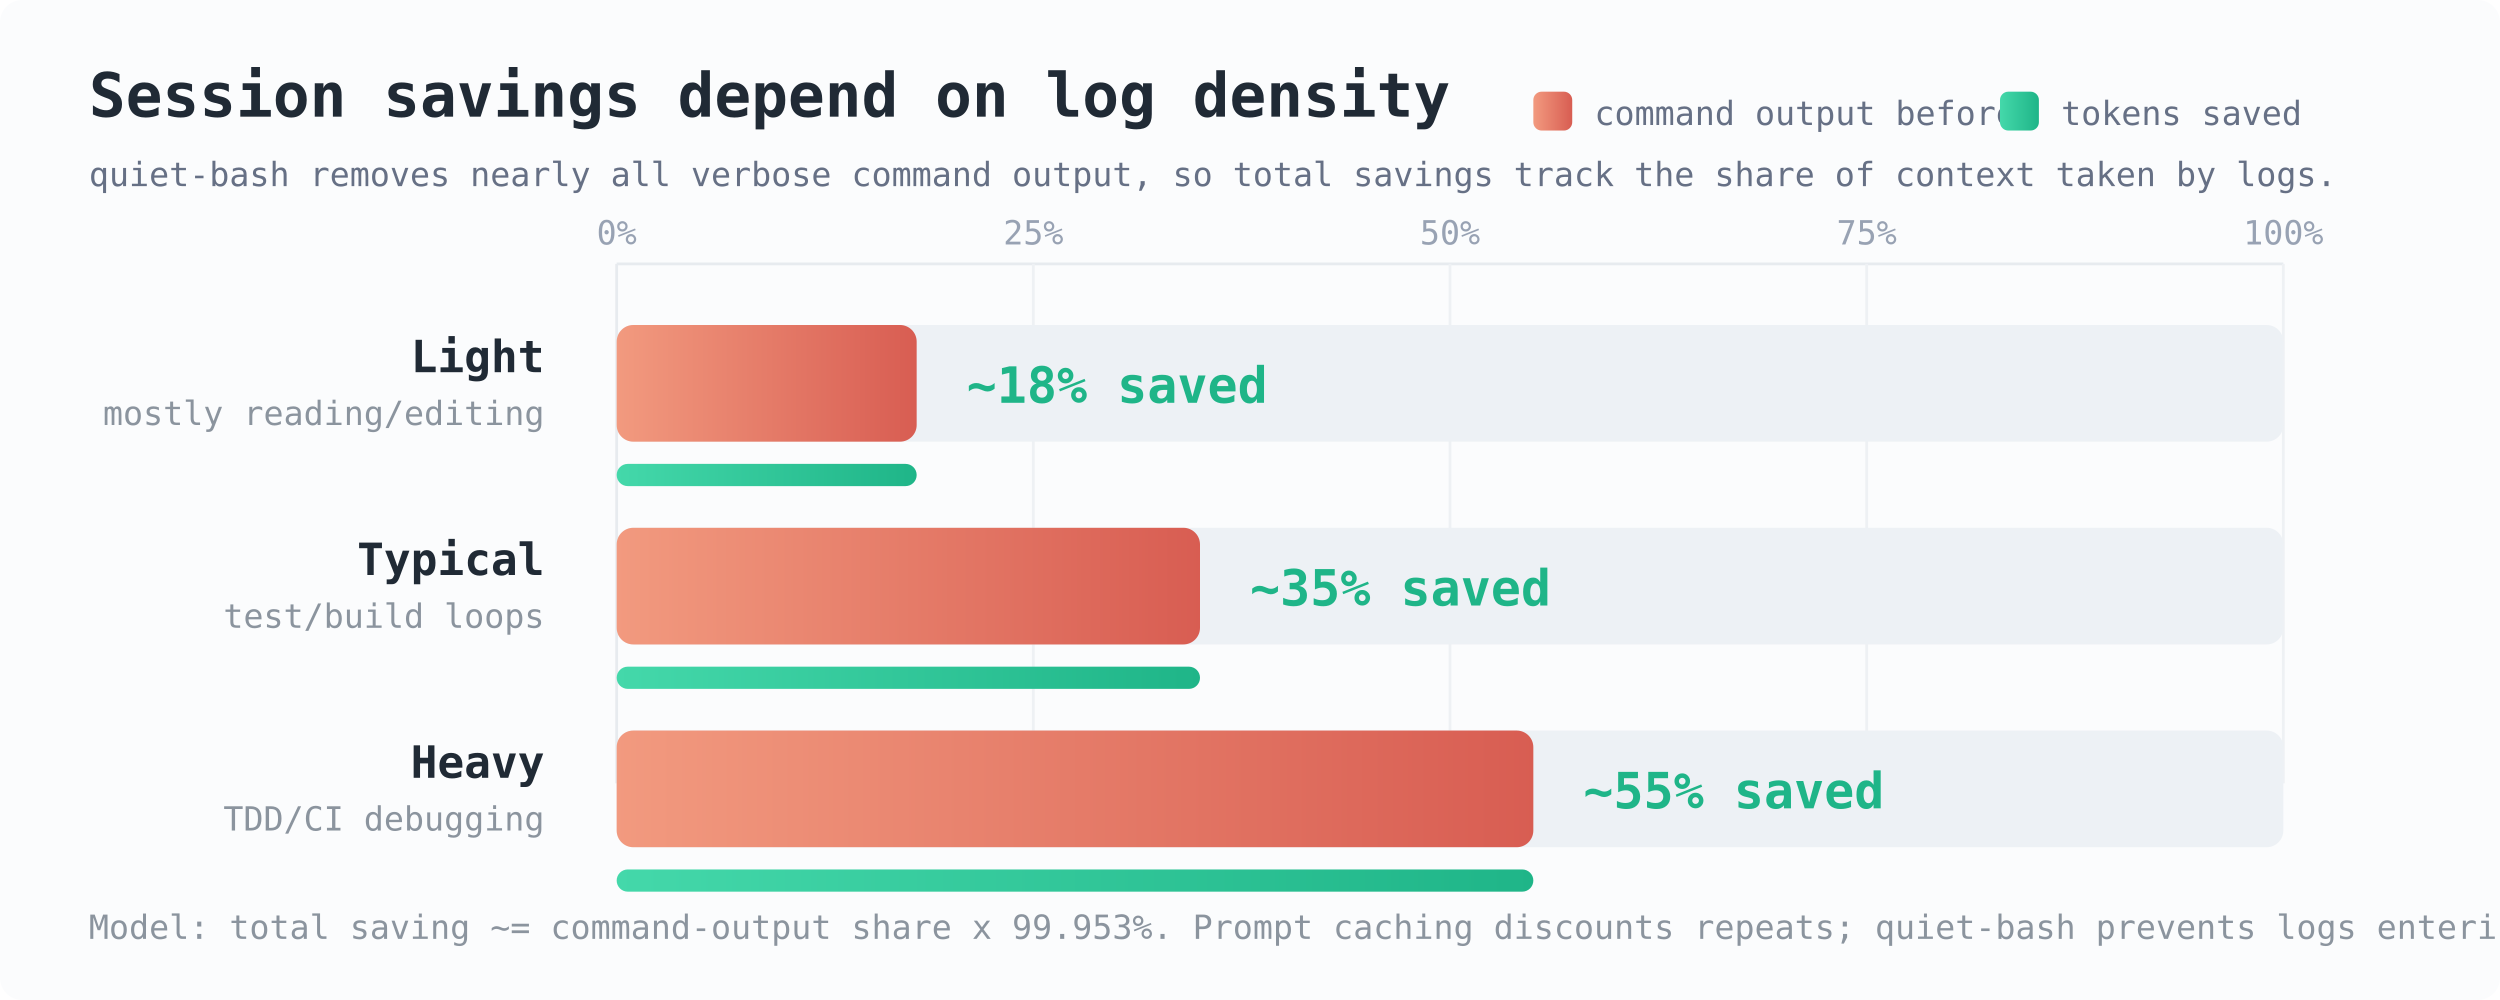
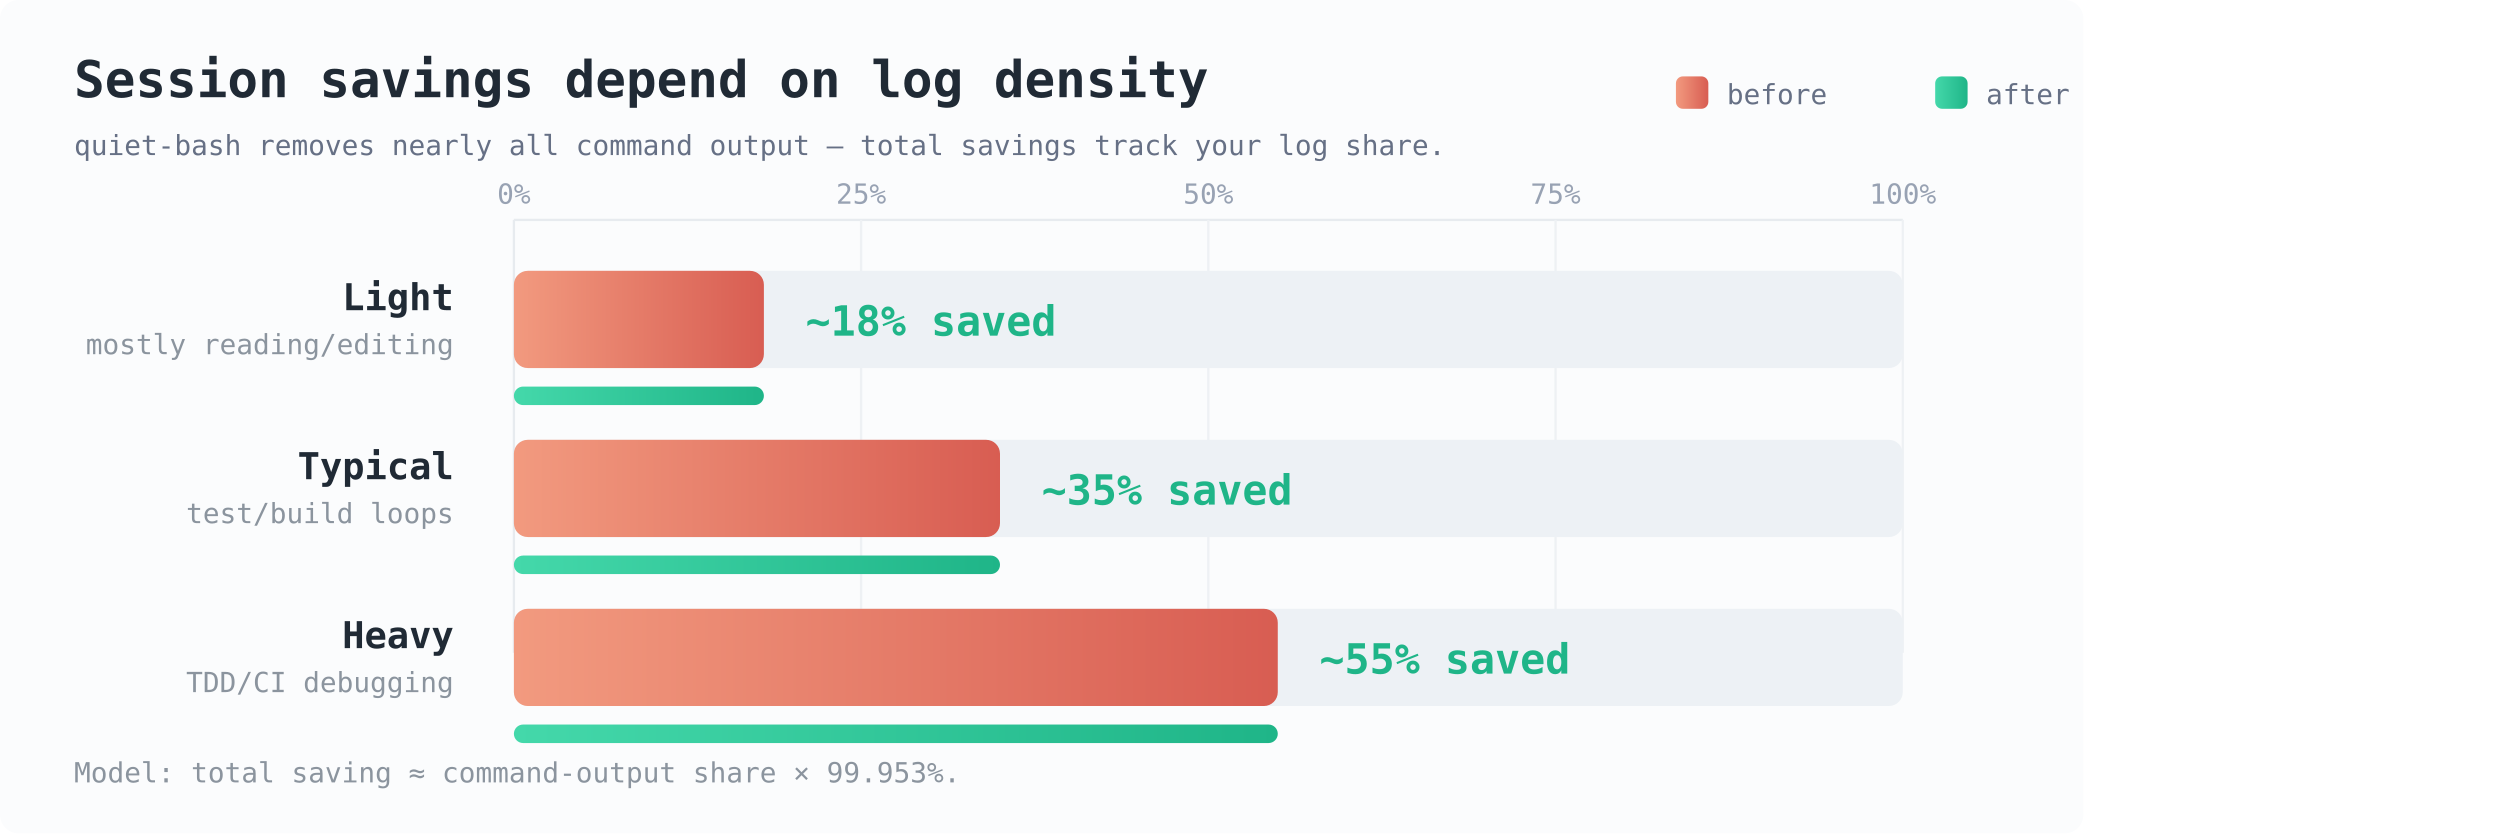
- <svg xmlns="http://www.w3.org/2000/svg" width="900" height="360" viewBox="0 0 900 360" fill="none" role="img" aria-label="quiet-bash estimated session savings by workflow">
+ <svg xmlns="http://www.w3.org/2000/svg" width="1080" height="360" viewBox="0 0 1080 360" fill="none" role="img" aria-label="quiet-bash estimated session savings by workflow">
  <style>
    .mono { font-family: ui-monospace, "SF Mono", SFMono-Regular, Menlo, Consolas, monospace; }
    .title { font-size: 22px; font-weight: 700; }
    .name { font-size: 16px; font-weight: 700; }
    .small { font-size: 12px; }
    .pct { font-size: 18px; font-weight: 800; }
  </style>
  <defs>
    <linearGradient id="logs" x1="0" y1="0" x2="1" y2="0">
      <stop stop-color="#f29a7f" />
      <stop offset="1" stop-color="#d85d52" />
    </linearGradient>
    <linearGradient id="saved" x1="0" y1="0" x2="1" y2="0">
      <stop stop-color="#44d8aa" />
      <stop offset="1" stop-color="#1fb588" />
    </linearGradient>
  </defs>
  <rect width="900" height="360" rx="8" fill="#fbfcfd" />
  <text x="32" y="42" class="mono title" fill="#202a35">Session savings depend on log density</text>
-   <text x="32" y="67" class="mono small" fill="#667085">quiet-bash removes nearly all verbose command output, so total savings track the share of context taken by logs.</text>
+   <text x="32" y="67" class="mono small" fill="#667085">quiet-bash removes nearly all command output — total savings track your log share.</text>
  <g class="mono small">
-     <rect x="552" y="33" width="14" height="14" rx="3" fill="url(#logs)" />
-     <text x="574" y="45" fill="#667085">command output before</text>
-     <rect x="720" y="33" width="14" height="14" rx="3" fill="url(#saved)" />
-     <text x="742" y="45" fill="#667085">tokens saved</text>
+     <rect x="724" y="33" width="14" height="14" rx="3" fill="url(#logs)" />
+     <text x="746" y="45" fill="#667085">before</text>
+     <rect x="836" y="33" width="14" height="14" rx="3" fill="url(#saved)" />
+     <text x="858" y="45" fill="#667085">after</text>
  </g>
  <line x1="222" y1="95" x2="822" y2="95" stroke="#e7ebef" />
  <line x1="222" y1="95" x2="222" y2="282" stroke="#e7ebef" />
  <line x1="372" y1="95" x2="372" y2="282" stroke="#eef1f4" />
  <line x1="522" y1="95" x2="522" y2="282" stroke="#eef1f4" />
  <line x1="672" y1="95" x2="672" y2="282" stroke="#eef1f4" />
  <line x1="822" y1="95" x2="822" y2="282" stroke="#eef1f4" />
  <text x="222" y="88" text-anchor="middle" class="mono small" fill="#98a2b3">0%</text>
  <text x="372" y="88" text-anchor="middle" class="mono small" fill="#98a2b3">25%</text>
  <text x="522" y="88" text-anchor="middle" class="mono small" fill="#98a2b3">50%</text>
  <text x="672" y="88" text-anchor="middle" class="mono small" fill="#98a2b3">75%</text>
  <text x="822" y="88" text-anchor="middle" class="mono small" fill="#98a2b3">100%</text>
  <text x="196" y="134" text-anchor="end" class="mono name" fill="#202a35">Light</text>
  <text x="196" y="153" text-anchor="end" class="mono small" fill="#8b949e">mostly reading/editing</text>
  <rect x="222" y="117" width="600" height="42" rx="6" fill="#edf1f5" />
  <rect x="222" y="117" width="108" height="42" rx="6" fill="url(#logs)" />
  <rect x="222" y="167" width="108" height="8" rx="4" fill="url(#saved)" />
  <text x="348" y="145" class="mono pct" fill="#1fb588">~18% saved</text>
  <text x="196" y="207" text-anchor="end" class="mono name" fill="#202a35">Typical</text>
  <text x="196" y="226" text-anchor="end" class="mono small" fill="#8b949e">test/build loops</text>
  <rect x="222" y="190" width="600" height="42" rx="6" fill="#edf1f5" />
  <rect x="222" y="190" width="210" height="42" rx="6" fill="url(#logs)" />
  <rect x="222" y="240" width="210" height="8" rx="4" fill="url(#saved)" />
  <text x="450" y="218" class="mono pct" fill="#1fb588">~35% saved</text>
  <text x="196" y="280" text-anchor="end" class="mono name" fill="#202a35">Heavy</text>
  <text x="196" y="299" text-anchor="end" class="mono small" fill="#8b949e">TDD/CI debugging</text>
  <rect x="222" y="263" width="600" height="42" rx="6" fill="#edf1f5" />
  <rect x="222" y="263" width="330" height="42" rx="6" fill="url(#logs)" />
  <rect x="222" y="313" width="330" height="8" rx="4" fill="url(#saved)" />
  <text x="570" y="291" class="mono pct" fill="#1fb588">~55% saved</text>
-   <text x="32" y="338" class="mono small" fill="#8b949e">Model: total saving ~= command-output share x 99.953%. Prompt caching discounts repeats; quiet-bash prevents logs entering context.</text>
+   <text x="32" y="338" class="mono small" fill="#8b949e">Model: total saving ≈ command-output share × 99.953%.</text>
</svg>
